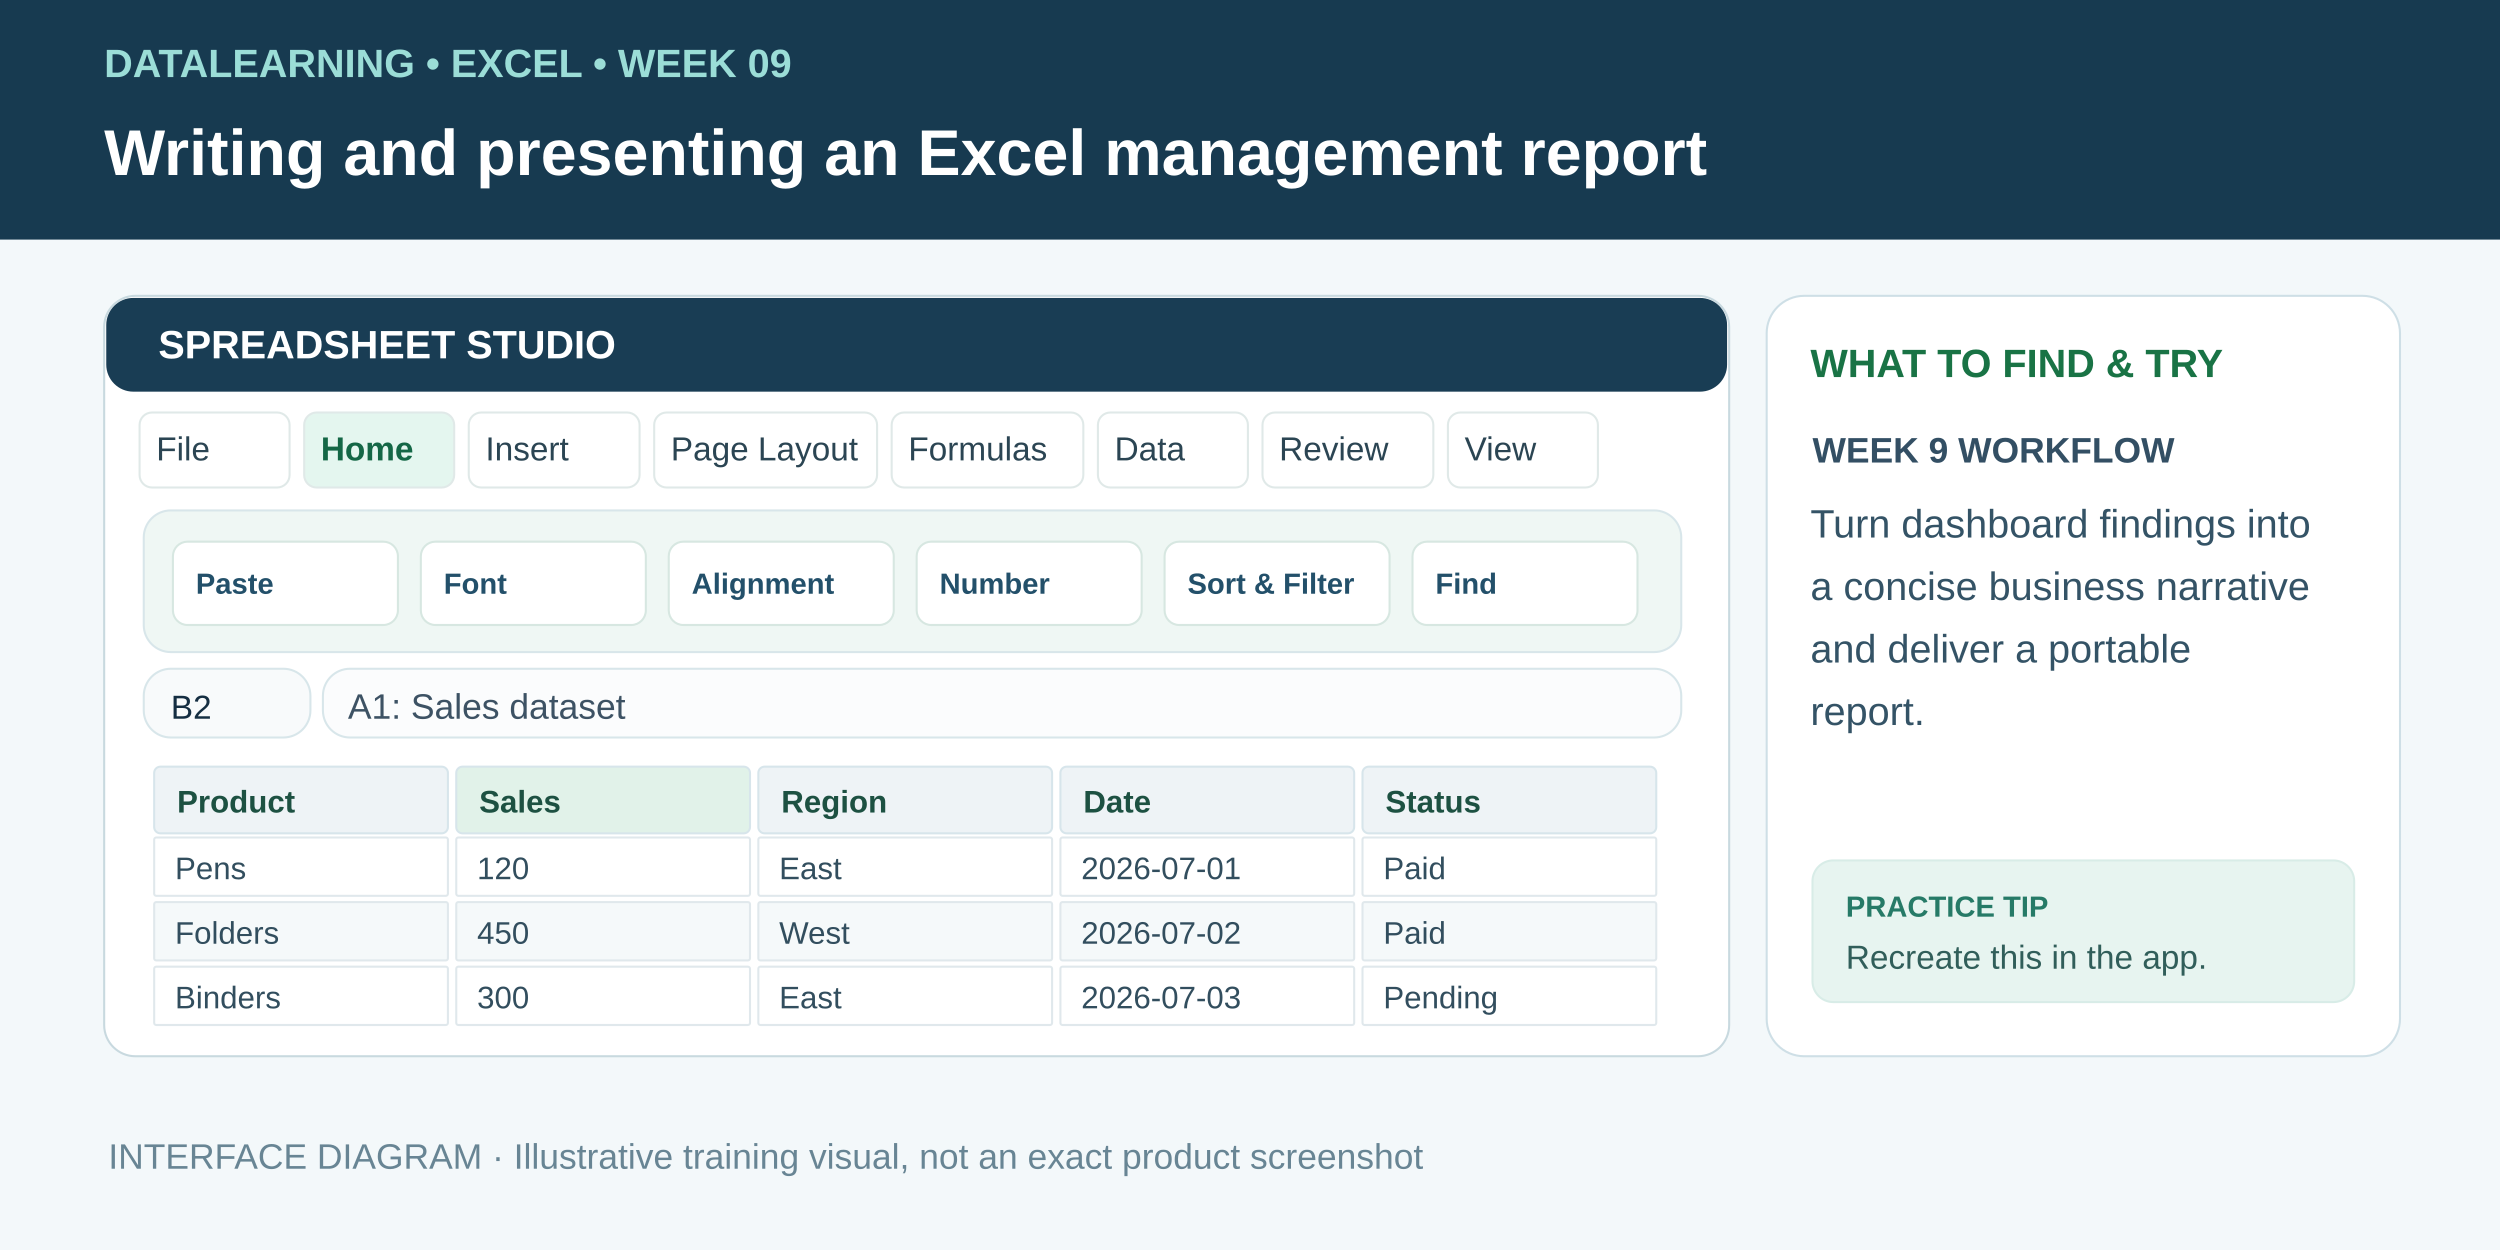
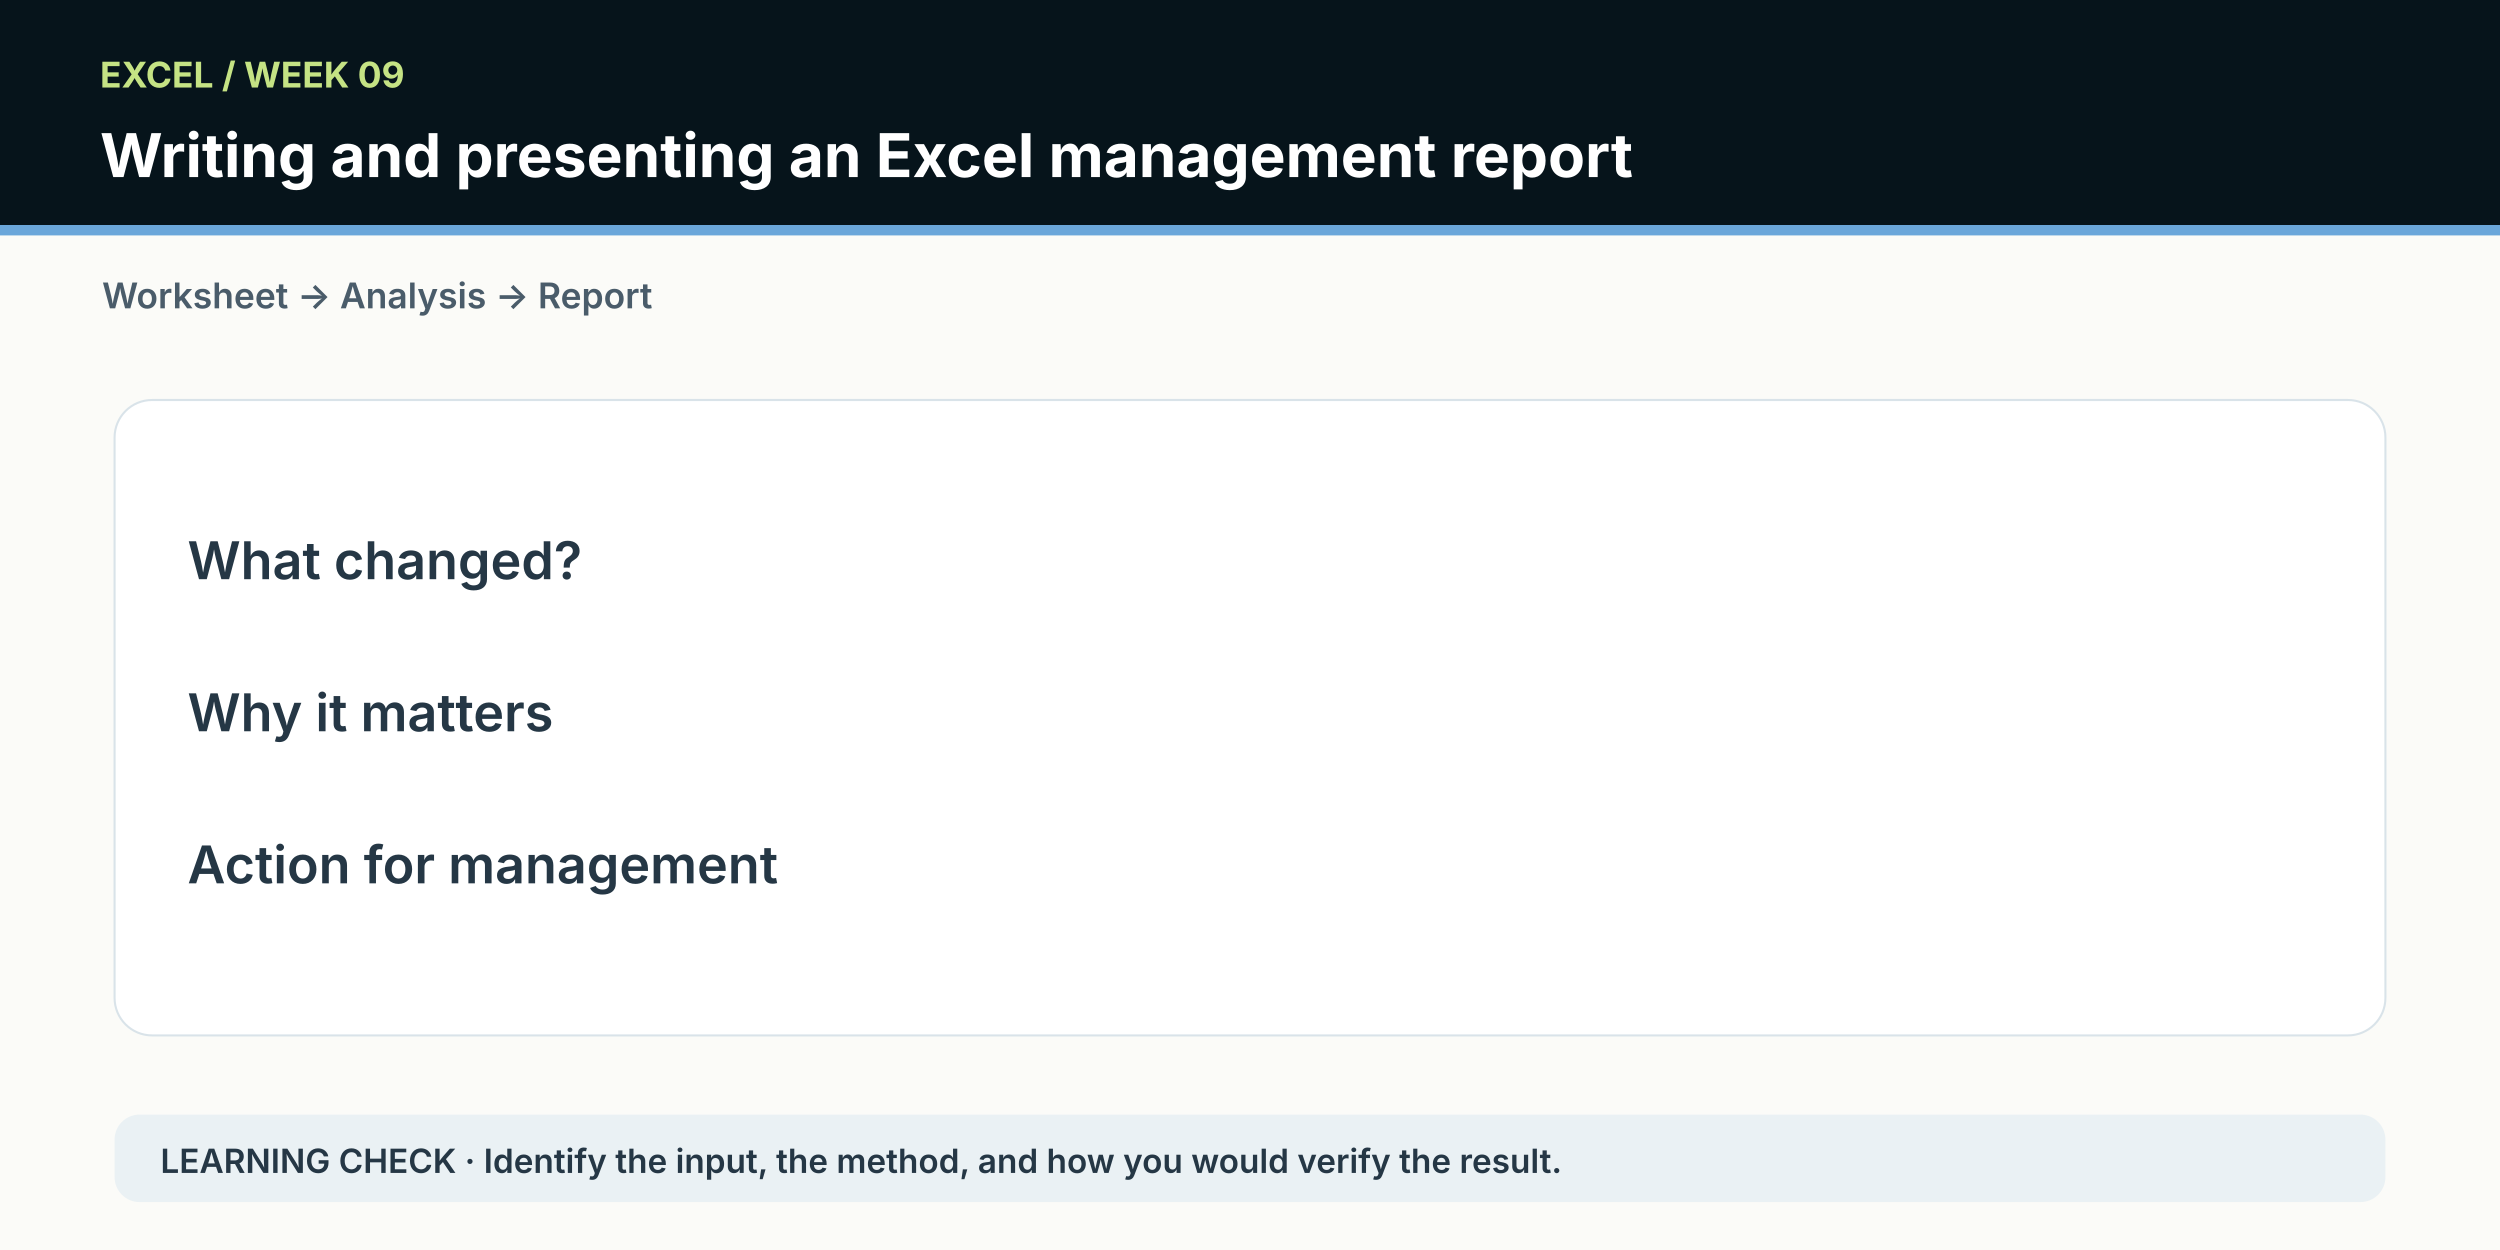
- <svg xmlns="http://www.w3.org/2000/svg" viewBox="0 0 1200 600" width="1200" height="600" role="img" aria-label="Illustrated excel learning interface for week 9">
-   <rect width="1200" height="600" fill="#f3f8fa" />
-   <rect width="1200" height="115" fill="#173a50" />
-   <text x="50" y="37" fill="#9bddd7" font-family="Arial, sans-serif" font-size="19" font-weight="700">DATALEARNING • EXCEL • WEEK 09</text>
-   <text x="50" y="84" fill="#ffffff" font-family="Arial, sans-serif" font-size="31" font-weight="700">Writing and presenting an Excel management report</text>
-   <rect x="50" y="142" width="780" height="365" rx="15" fill="#fff" stroke="#c8d9df" />
-   <rect x="51" y="143" width="778" height="45" rx="13" fill="#193d54" />
-   <text x="76" y="172" fill="#ffffff" font-family="Arial, sans-serif" font-size="19" font-weight="700">SPREADSHEET STUDIO</text>
-   <rect x="67" y="198" width="72" height="36" rx="6" fill="#fff" stroke="#e0e9e8" />
-   <text x="75" y="221" fill="#2b4553" font-family="Arial, sans-serif" font-size="16" font-weight="400">File</text>
-   <rect x="146" y="198" width="72" height="36" rx="6" fill="#e4f6ef" stroke="#e0e9e8" />
-   <text x="154" y="221" fill="#146746" font-family="Arial, sans-serif" font-size="16" font-weight="700">Home</text>
-   <rect x="225" y="198" width="82" height="36" rx="6" fill="#fff" stroke="#e0e9e8" />
-   <text x="233" y="221" fill="#2b4553" font-family="Arial, sans-serif" font-size="16" font-weight="400">Insert</text>
-   <rect x="314" y="198" width="107" height="36" rx="6" fill="#fff" stroke="#e0e9e8" />
-   <text x="322" y="221" fill="#2b4553" font-family="Arial, sans-serif" font-size="16" font-weight="400">Page Layout</text>
-   <rect x="428" y="198" width="92" height="36" rx="6" fill="#fff" stroke="#e0e9e8" />
-   <text x="436" y="221" fill="#2b4553" font-family="Arial, sans-serif" font-size="16" font-weight="400">Formulas</text>
-   <rect x="527" y="198" width="72" height="36" rx="6" fill="#fff" stroke="#e0e9e8" />
-   <text x="535" y="221" fill="#2b4553" font-family="Arial, sans-serif" font-size="16" font-weight="400">Data</text>
-   <rect x="606" y="198" width="82" height="36" rx="6" fill="#fff" stroke="#e0e9e8" />
-   <text x="614" y="221" fill="#2b4553" font-family="Arial, sans-serif" font-size="16" font-weight="400">Review</text>
-   <rect x="695" y="198" width="72" height="36" rx="6" fill="#fff" stroke="#e0e9e8" />
-   <text x="703" y="221" fill="#2b4553" font-family="Arial, sans-serif" font-size="16" font-weight="400">View</text>
-   <rect x="69" y="245" width="738" height="68" rx="13" fill="#eff7f4" stroke="#d8e6ea" />
-   <rect x="83" y="260" width="108" height="40" rx="7" fill="#fff" stroke="#d7e7e1" />
-   <text x="94" y="285" fill="#23506a" font-family="Arial, sans-serif" font-size="14" font-weight="600">Paste</text>
-   <rect x="202" y="260" width="108" height="40" rx="7" fill="#fff" stroke="#d7e7e1" />
-   <text x="213" y="285" fill="#23506a" font-family="Arial, sans-serif" font-size="14" font-weight="600">Font</text>
-   <rect x="321" y="260" width="108" height="40" rx="7" fill="#fff" stroke="#d7e7e1" />
-   <text x="332" y="285" fill="#23506a" font-family="Arial, sans-serif" font-size="14" font-weight="600">Alignment</text>
-   <rect x="440" y="260" width="108" height="40" rx="7" fill="#fff" stroke="#d7e7e1" />
-   <text x="451" y="285" fill="#23506a" font-family="Arial, sans-serif" font-size="14" font-weight="600">Number</text>
-   <rect x="559" y="260" width="108" height="40" rx="7" fill="#fff" stroke="#d7e7e1" />
-   <text x="570" y="285" fill="#23506a" font-family="Arial, sans-serif" font-size="14" font-weight="600">Sort &amp; Filter</text>
-   <rect x="678" y="260" width="108" height="40" rx="7" fill="#fff" stroke="#d7e7e1" />
-   <text x="689" y="285" fill="#23506a" font-family="Arial, sans-serif" font-size="14" font-weight="600">Find</text>
-   <rect x="69" y="321" width="80" height="33" rx="13" fill="#f8fafb" stroke="#d8e6ea" />
-   <text x="82" y="345" fill="#152e42" font-family="Arial, sans-serif" font-size="16" font-weight="500">B2</text>
-   <rect x="155" y="321" width="652" height="33" rx="13" fill="#fbfcfd" stroke="#d8e6ea" />
-   <text x="167" y="345" fill="#3d5264" font-family="Arial, sans-serif" font-size="17" font-weight="500">A1: Sales dataset</text>
-   <rect x="74" y="368" width="141" height="32" rx="3" fill="#eef3f6" stroke="#d7e5eb" />
-   <text x="85" y="390" fill="#1d5142" font-family="Arial, sans-serif" font-size="15" font-weight="700">Product</text>
-   <rect x="219" y="368" width="141" height="32" rx="3" fill="#e1f2e9" stroke="#d7e5eb" />
-   <text x="230" y="390" fill="#1d5142" font-family="Arial, sans-serif" font-size="15" font-weight="700">Sales</text>
-   <rect x="364" y="368" width="141" height="32" rx="3" fill="#eef3f6" stroke="#d7e5eb" />
-   <text x="375" y="390" fill="#1d5142" font-family="Arial, sans-serif" font-size="15" font-weight="700">Region</text>
-   <rect x="509" y="368" width="141" height="32" rx="3" fill="#eef3f6" stroke="#d7e5eb" />
-   <text x="520" y="390" fill="#1d5142" font-family="Arial, sans-serif" font-size="15" font-weight="700">Date</text>
-   <rect x="654" y="368" width="141" height="32" rx="3" fill="#eef3f6" stroke="#d7e5eb" />
-   <text x="665" y="390" fill="#1d5142" font-family="Arial, sans-serif" font-size="15" font-weight="700">Status</text>
-   <rect x="74" y="402" width="141" height="28" rx="1" fill="#fff" stroke="#e0e8ec" />
-   <text x="84" y="422" fill="#324e5e" font-family="Arial, sans-serif" font-size="15" font-weight="500">Pens</text>
-   <rect x="219" y="402" width="141" height="28" rx="1" fill="#fff" stroke="#e0e8ec" />
-   <text x="229" y="422" fill="#324e5e" font-family="Arial, sans-serif" font-size="15" font-weight="500">120</text>
-   <rect x="364" y="402" width="141" height="28" rx="1" fill="#fff" stroke="#e0e8ec" />
-   <text x="374" y="422" fill="#324e5e" font-family="Arial, sans-serif" font-size="15" font-weight="500">East</text>
-   <rect x="509" y="402" width="141" height="28" rx="1" fill="#fff" stroke="#e0e8ec" />
-   <text x="519" y="422" fill="#324e5e" font-family="Arial, sans-serif" font-size="15" font-weight="500">2026-07-01</text>
-   <rect x="654" y="402" width="141" height="28" rx="1" fill="#fff" stroke="#e0e8ec" />
-   <text x="664" y="422" fill="#324e5e" font-family="Arial, sans-serif" font-size="15" font-weight="500">Paid</text>
-   <rect x="74" y="433" width="141" height="28" rx="1" fill="#f5f9fa" stroke="#e0e8ec" />
-   <text x="84" y="453" fill="#324e5e" font-family="Arial, sans-serif" font-size="15" font-weight="500">Folders</text>
-   <rect x="219" y="433" width="141" height="28" rx="1" fill="#f5f9fa" stroke="#e0e8ec" />
-   <text x="229" y="453" fill="#324e5e" font-family="Arial, sans-serif" font-size="15" font-weight="500">450</text>
-   <rect x="364" y="433" width="141" height="28" rx="1" fill="#f5f9fa" stroke="#e0e8ec" />
-   <text x="374" y="453" fill="#324e5e" font-family="Arial, sans-serif" font-size="15" font-weight="500">West</text>
-   <rect x="509" y="433" width="141" height="28" rx="1" fill="#f5f9fa" stroke="#e0e8ec" />
-   <text x="519" y="453" fill="#324e5e" font-family="Arial, sans-serif" font-size="15" font-weight="500">2026-07-02</text>
-   <rect x="654" y="433" width="141" height="28" rx="1" fill="#f5f9fa" stroke="#e0e8ec" />
-   <text x="664" y="453" fill="#324e5e" font-family="Arial, sans-serif" font-size="15" font-weight="500">Paid</text>
-   <rect x="74" y="464" width="141" height="28" rx="1" fill="#fff" stroke="#e0e8ec" />
-   <text x="84" y="484" fill="#324e5e" font-family="Arial, sans-serif" font-size="15" font-weight="500">Binders</text>
-   <rect x="219" y="464" width="141" height="28" rx="1" fill="#fff" stroke="#e0e8ec" />
-   <text x="229" y="484" fill="#324e5e" font-family="Arial, sans-serif" font-size="15" font-weight="500">300</text>
-   <rect x="364" y="464" width="141" height="28" rx="1" fill="#fff" stroke="#e0e8ec" />
-   <text x="374" y="484" fill="#324e5e" font-family="Arial, sans-serif" font-size="15" font-weight="500">East</text>
-   <rect x="509" y="464" width="141" height="28" rx="1" fill="#fff" stroke="#e0e8ec" />
-   <text x="519" y="484" fill="#324e5e" font-family="Arial, sans-serif" font-size="15" font-weight="500">2026-07-03</text>
-   <rect x="654" y="464" width="141" height="28" rx="1" fill="#fff" stroke="#e0e8ec" />
-   <text x="664" y="484" fill="#324e5e" font-family="Arial, sans-serif" font-size="15" font-weight="500">Pending</text>
-   <rect x="848" y="142" width="304" height="365" rx="18" fill="#ffffff" stroke="#cedfe6" />
-   <text x="869" y="181" fill="#197345" font-family="Arial, sans-serif" font-size="19" font-weight="700">WHAT TO FIND &amp; TRY</text>
-   <text x="870" y="222" fill="#334f64" font-family="Arial, sans-serif" font-size="17" font-weight="700">WEEK 9 WORKFLOW</text>
-   <text x="869" y="258" fill="#345366" font-family="Arial, sans-serif" font-size="19" font-weight="500">Turn dashboard findings into</text>
-   <text x="869" y="288" fill="#345366" font-family="Arial, sans-serif" font-size="19" font-weight="500">a concise business narrative</text>
-   <text x="869" y="318" fill="#345366" font-family="Arial, sans-serif" font-size="19" font-weight="500">and deliver a portable</text>
-   <text x="869" y="348" fill="#345366" font-family="Arial, sans-serif" font-size="19" font-weight="500">report.</text>
-   <rect x="870" y="413" width="260" height="68" rx="10" fill="#e7f4f0" stroke="#d8ece7" />
-   <text x="886" y="440" fill="#267a67" font-family="Arial, sans-serif" font-size="14" font-weight="700">PRACTICE TIP</text>
-   <text x="886" y="465" fill="#315e5a" font-family="Arial, sans-serif" font-size="16" font-weight="500">Recreate this in the app.</text>
-   <text x="52" y="561" fill="#688594" font-family="Arial, sans-serif" font-size="17" font-weight="500">INTERFACE DIAGRAM  ·  Illustrative training visual, not an exact product screenshot</text>
+ <svg xmlns="http://www.w3.org/2000/svg" width="1200" height="600" viewBox="0 0 1200 600" role="img" aria-label="EXCEL week 9: Writing and presenting an Excel management report concept diagram">
+   <rect x="0" y="0" width="1200" height="600" rx="0" fill="#FBFBF8" stroke="none" />
+   <rect x="0" y="0" width="1200" height="112" rx="0" fill="#06141B" stroke="none" />
+   <rect x="0" y="108" width="1200" height="5" rx="0" fill="#6AA6DA" stroke="none" />
+   <text x="48" y="42" fill="#C5E384" font-size="17" font-family="Inter,Arial,sans-serif" font-weight="700">EXCEL  /  WEEK 09</text>
+   <text x="48" y="85" fill="#FFFFFF" font-size="29" font-family="Inter,Arial,sans-serif" font-weight="700">Writing and presenting an Excel management report</text>
+   <text x="49" y="148" fill="#4A5C6A" font-size="17" font-family="Inter,Arial,sans-serif" font-weight="600">Worksheet → Analysis → Report</text>
+   <rect x="55" y="192" width="1090" height="305" rx="18" fill="#FFFFFF" stroke="#D9E3E9" />
+   <text x="90" y="278" fill="#253745" font-size="25" font-family="Inter,Arial,sans-serif" font-weight="600">What changed?</text>
+   <text x="90" y="351" fill="#253745" font-size="25" font-family="Inter,Arial,sans-serif" font-weight="600">Why it matters</text>
+   <text x="90" y="424" fill="#253745" font-size="25" font-family="Inter,Arial,sans-serif" font-weight="600">Action for management</text>
+   <rect x="55" y="535" width="1090" height="42" rx="12" fill="#EAF1F4" stroke="none" />
+   <text x="77" y="563" fill="#253745" font-size="16" font-family="Inter,Arial,sans-serif" font-weight="600">LEARNING CHECK  ·  Identify the input, the method, and how you would verify the result.</text>
</svg>
